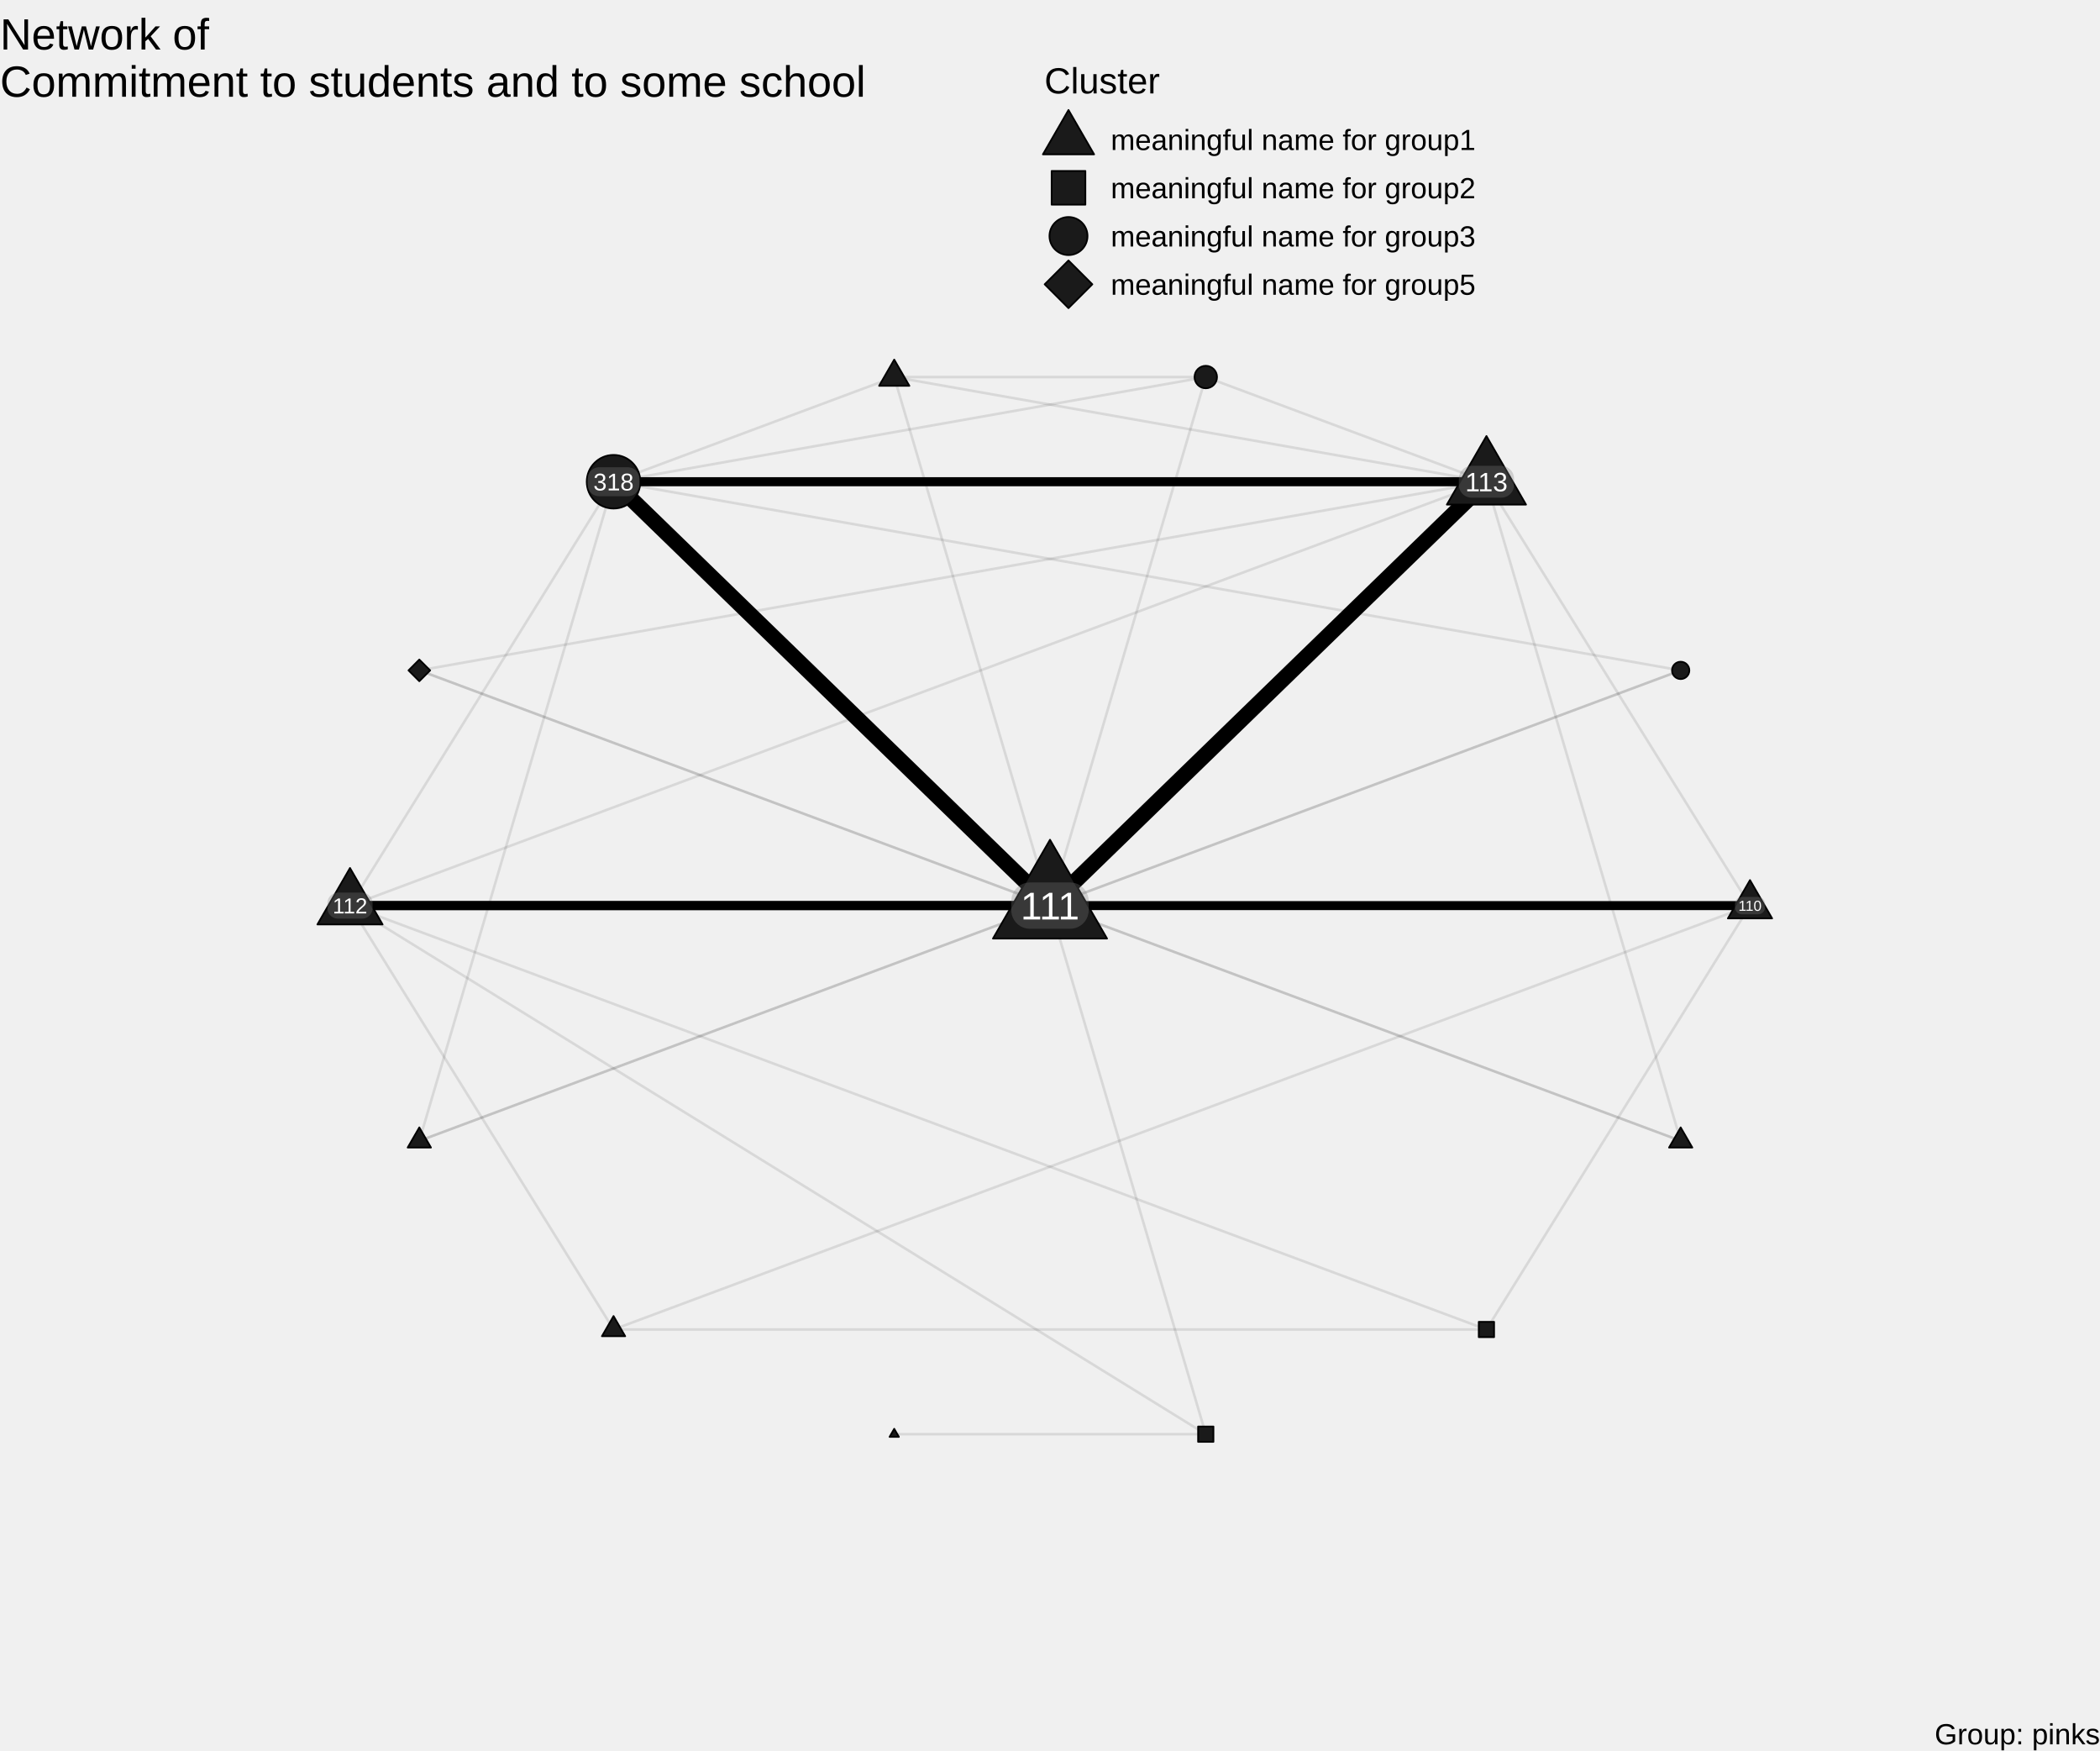
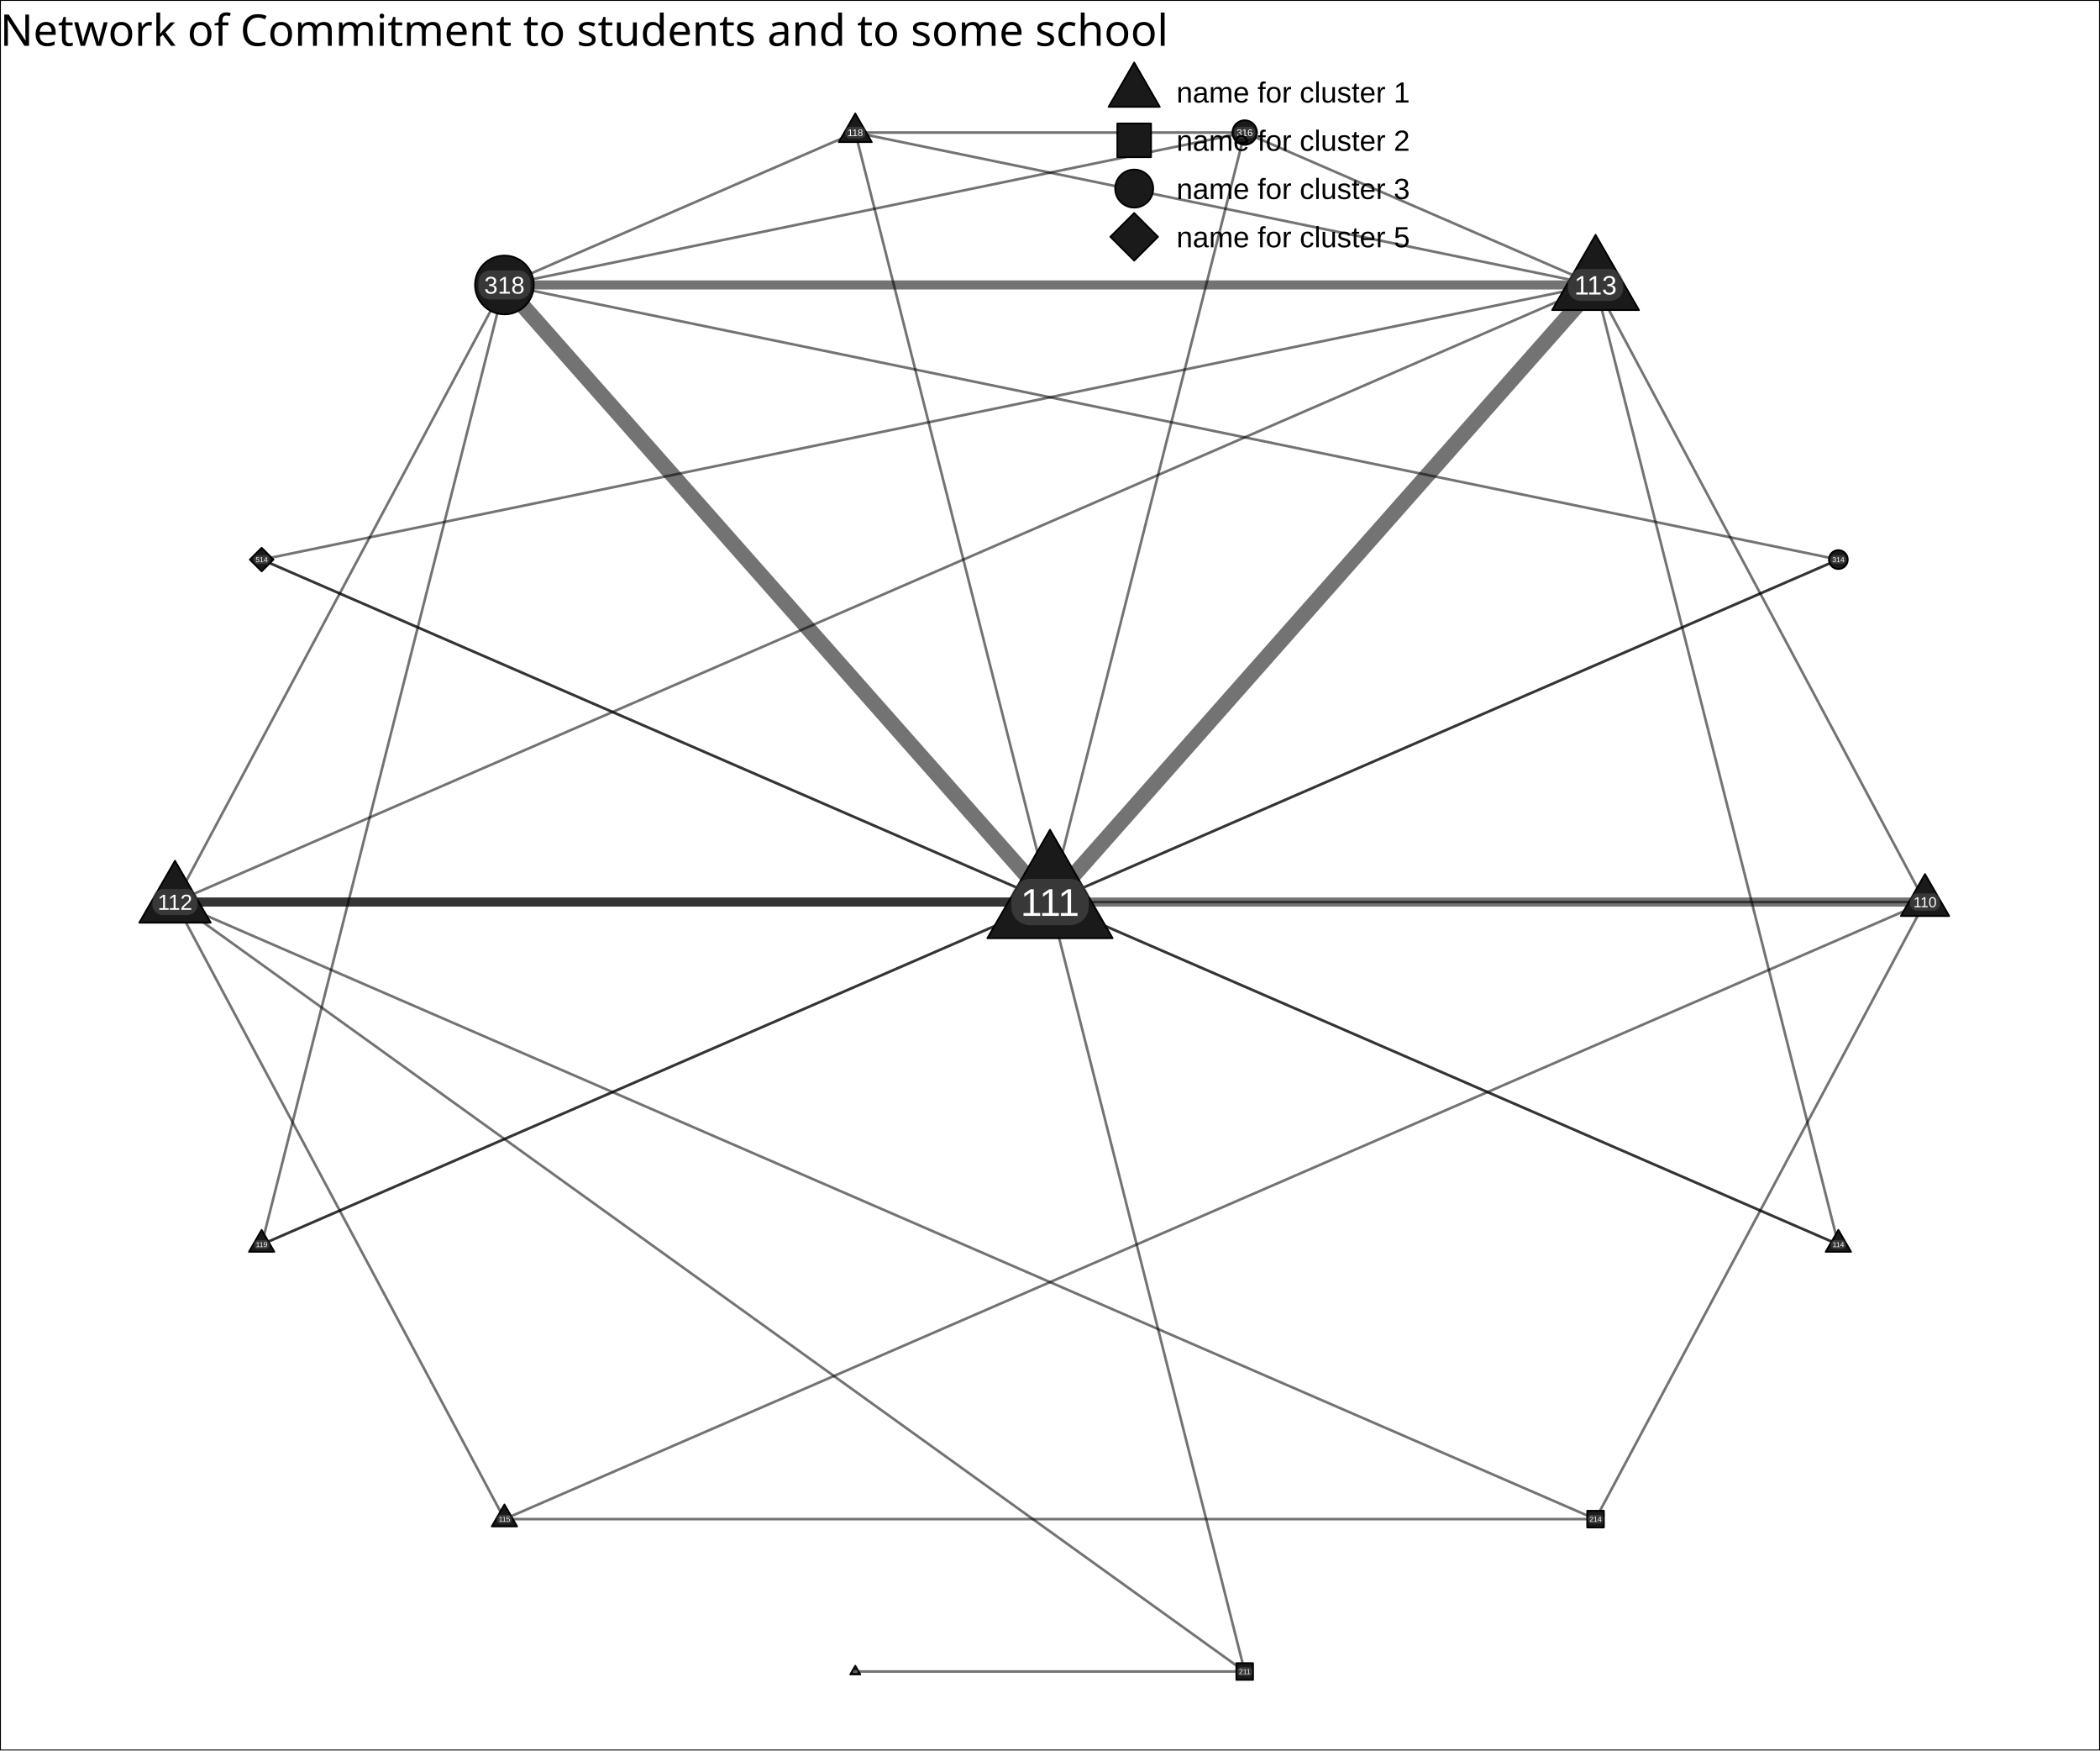
<svg xmlns="http://www.w3.org/2000/svg" class="svglite" width="864.00pt" height="720.00pt" viewBox="0 0 864.00 720.00">
  <defs>
    <style type="text/css">
    .svglite line, .svglite polyline, .svglite polygon, .svglite path, .svglite rect, .svglite circle {
      fill: none;
      stroke: #000000;
      stroke-linecap: round;
      stroke-linejoin: round;
      stroke-miterlimit: 10.00;
    }
    .svglite text {
      white-space: pre;
    }
  </style>
  </defs>
-   <rect width="100%" height="100%" style="stroke: none; fill: none;" />
+   <rect width="100%" height="100%" style="stroke: none; fill: #FFFFFF;" />
  <defs>
    <clipPath id="cpMC4wMHw4NjQuMDB8MC4wMHw3MjAuMDA=">
      <rect x="0.00" y="0.00" width="864.00" height="720.00" />
    </clipPath>
  </defs>
  <g clip-path="url(#cpMC4wMHw4NjQuMDB8MC4wMHw3MjAuMDA=)">
- </g>
+     <rect x="0.00" y="0.00" width="864.00" height="720.00" style="stroke-width: 0.75; fill: #FFFFFF;" />
+   </g>
  <defs>
-     <clipPath id="cpMC4wMHw4NjQuMDB8NDMuNTl8NzAxLjQx">
-       <rect x="0.00" y="43.59" width="864.00" height="657.82" />
+     <clipPath id="cpMC4wMHw4NjQuMDB8MjIuMDZ8NzIwLjAw">
+       <rect x="0.00" y="22.06" width="864.00" height="697.94" />
    </clipPath>
  </defs>
-   <g clip-path="url(#cpMC4wMHw4NjQuMDB8NDMuNTl8NzAxLjQx)">
-     <line x1="720.00" y1="372.50" x2="432.00" y2="372.50" style="stroke-width: 1.07; stroke: #000000; stroke-opacity: 0.10;" />
-     <line x1="720.00" y1="372.50" x2="144.00" y2="372.50" style="stroke-width: 3.73;" />
-     <line x1="720.00" y1="372.50" x2="611.57" y2="198.15" style="stroke-width: 1.07; stroke: #000000; stroke-opacity: 0.10;" />
-     <line x1="720.00" y1="372.50" x2="252.43" y2="546.85" style="stroke-width: 1.07; stroke: #000000; stroke-opacity: 0.10;" />
-     <line x1="720.00" y1="372.50" x2="611.57" y2="546.85" style="stroke-width: 1.07; stroke: #000000; stroke-opacity: 0.10;" />
-     <line x1="432.00" y1="372.50" x2="144.00" y2="372.50" style="stroke-width: 3.73;" />
-     <line x1="432.00" y1="372.50" x2="611.57" y2="198.15" style="stroke-width: 6.40;" />
-     <line x1="432.00" y1="372.50" x2="691.48" y2="469.26" style="stroke-width: 1.07; stroke: #000000; stroke-opacity: 0.10;" />
-     <line x1="432.00" y1="372.50" x2="367.91" y2="155.09" style="stroke-width: 1.07; stroke: #000000; stroke-opacity: 0.10;" />
-     <line x1="432.00" y1="372.50" x2="172.52" y2="469.26" style="stroke-width: 1.07; stroke: #000000; stroke-opacity: 0.10;" />
-     <line x1="432.00" y1="372.50" x2="496.09" y2="589.91" style="stroke-width: 1.07; stroke: #000000; stroke-opacity: 0.10;" />
-     <line x1="432.00" y1="372.50" x2="691.48" y2="275.75" style="stroke-width: 1.07; stroke: #000000; stroke-opacity: 0.10;" />
-     <line x1="432.00" y1="372.50" x2="496.09" y2="155.09" style="stroke-width: 1.07; stroke: #000000; stroke-opacity: 0.10;" />
-     <line x1="432.00" y1="372.50" x2="252.43" y2="198.15" style="stroke-width: 6.40;" />
-     <line x1="432.00" y1="372.50" x2="172.52" y2="275.75" style="stroke-width: 1.07; stroke: #000000; stroke-opacity: 0.10;" />
-     <line x1="144.00" y1="372.50" x2="611.57" y2="198.15" style="stroke-width: 1.07; stroke: #000000; stroke-opacity: 0.10;" />
-     <line x1="144.00" y1="372.50" x2="252.43" y2="546.85" style="stroke-width: 1.07; stroke: #000000; stroke-opacity: 0.10;" />
-     <line x1="144.00" y1="372.50" x2="496.09" y2="589.91" style="stroke-width: 1.07; stroke: #000000; stroke-opacity: 0.10;" />
-     <line x1="144.00" y1="372.50" x2="611.57" y2="546.85" style="stroke-width: 1.07; stroke: #000000; stroke-opacity: 0.10;" />
-     <line x1="144.00" y1="372.50" x2="252.43" y2="198.15" style="stroke-width: 1.07; stroke: #000000; stroke-opacity: 0.10;" />
-     <line x1="611.57" y1="198.15" x2="691.48" y2="469.26" style="stroke-width: 1.07; stroke: #000000; stroke-opacity: 0.10;" />
-     <line x1="611.57" y1="198.15" x2="367.91" y2="155.09" style="stroke-width: 1.07; stroke: #000000; stroke-opacity: 0.10;" />
-     <line x1="611.57" y1="198.15" x2="496.09" y2="155.09" style="stroke-width: 1.07; stroke: #000000; stroke-opacity: 0.10;" />
-     <line x1="611.57" y1="198.15" x2="252.43" y2="198.15" style="stroke-width: 3.73;" />
-     <line x1="611.57" y1="198.15" x2="172.52" y2="275.75" style="stroke-width: 1.07; stroke: #000000; stroke-opacity: 0.10;" />
-     <line x1="691.48" y1="469.26" x2="172.52" y2="275.75" style="stroke-width: 1.07; stroke: #000000; stroke-opacity: 0.10;" />
-     <line x1="252.43" y1="546.85" x2="611.57" y2="546.85" style="stroke-width: 1.07; stroke: #000000; stroke-opacity: 0.10;" />
-     <line x1="367.91" y1="155.09" x2="496.09" y2="155.09" style="stroke-width: 1.07; stroke: #000000; stroke-opacity: 0.10;" />
-     <line x1="367.91" y1="155.09" x2="252.43" y2="198.15" style="stroke-width: 1.07; stroke: #000000; stroke-opacity: 0.10;" />
-     <line x1="172.52" y1="469.26" x2="691.48" y2="275.75" style="stroke-width: 1.07; stroke: #000000; stroke-opacity: 0.10;" />
-     <line x1="172.52" y1="469.26" x2="252.43" y2="198.15" style="stroke-width: 1.07; stroke: #000000; stroke-opacity: 0.10;" />
-     <line x1="367.91" y1="589.91" x2="496.09" y2="589.91" style="stroke-width: 1.07; stroke: #000000; stroke-opacity: 0.10;" />
-     <line x1="691.48" y1="275.75" x2="252.43" y2="198.15" style="stroke-width: 1.07; stroke: #000000; stroke-opacity: 0.10;" />
-     <line x1="496.09" y1="155.09" x2="252.43" y2="198.15" style="stroke-width: 1.07; stroke: #000000; stroke-opacity: 0.10;" />
-     <polygon points="720.00,362.00 729.10,377.76 710.90,377.76 " style="stroke-width: 0.71; fill: #1A1A1A;" />
-     <polygon points="432.00,345.40 455.47,386.05 408.53,386.05 " style="stroke-width: 0.71; fill: #1A1A1A;" />
-     <polygon points="144.00,357.02 157.41,380.25 130.59,380.25 " style="stroke-width: 0.71; fill: #1A1A1A;" />
-     <polygon points="611.57,179.35 627.85,207.56 595.28,207.56 " style="stroke-width: 0.71; fill: #1A1A1A;" />
-     <polygon points="691.48,463.73 696.27,472.02 686.69,472.02 " style="stroke-width: 0.71; fill: #1A1A1A;" />
-     <polygon points="252.43,541.32 257.22,549.62 247.65,549.62 " style="stroke-width: 0.71; fill: #1A1A1A;" />
-     <polygon points="367.91,147.91 374.14,158.69 361.69,158.69 " style="stroke-width: 0.71; fill: #1A1A1A;" />
-     <polygon points="172.52,463.73 177.31,472.02 167.73,472.02 " style="stroke-width: 0.71; fill: #1A1A1A;" />
-     <polygon points="367.91,587.70 369.83,591.02 366.00,591.02 " style="stroke-width: 0.71; fill: #1A1A1A;" />
-     <rect x="492.94" y="586.76" width="6.30" height="6.30" style="stroke-width: 0.71; fill: #1A1A1A;" />
-     <rect x="608.41" y="543.70" width="6.30" height="6.30" style="stroke-width: 0.71; fill: #1A1A1A;" />
-     <circle cx="691.48" cy="275.75" r="3.56" style="stroke-width: 0.71; fill: #1A1A1A;" />
-     <circle cx="496.09" cy="155.09" r="4.62" style="stroke-width: 0.71; fill: #1A1A1A;" />
-     <circle cx="252.43" cy="198.15" r="11.02" style="stroke-width: 0.71; fill: #1A1A1A;" />
-     <polygon points="172.52,280.20 176.98,275.75 172.52,271.29 168.07,275.75 " style="stroke-width: 0.71; fill: #1A1A1A;" />
-     <polygon points="716.68,376.08 723.32,376.08 723.21,376.07 723.67,376.05 724.12,375.96 724.55,375.80 724.95,375.57 725.31,375.28 725.61,374.93 725.86,374.54 726.04,374.12 726.15,373.67 726.19,373.21 726.19,373.21 726.19,371.80 726.19,371.80 726.15,371.34 726.04,370.89 725.86,370.47 725.61,370.08 725.31,369.73 724.95,369.44 724.55,369.21 724.12,369.04 723.67,368.95 723.32,368.93 716.68,368.93 717.02,368.95 716.56,368.93 716.10,368.99 715.66,369.12 715.24,369.31 714.86,369.58 714.53,369.90 714.25,370.27 714.04,370.67 713.89,371.11 713.82,371.57 713.81,371.80 713.81,373.21 713.82,372.98 713.82,373.44 713.89,373.89 714.04,374.33 714.25,374.74 714.53,375.11 714.86,375.43 715.24,375.69 715.66,375.89 716.10,376.02 716.56,376.07 " style="stroke-width: 0.00; stroke: #FFFFFF; fill: #7F7F7F; fill-opacity: 0.30;" />
-     <text x="720.00" y="374.64" text-anchor="middle" style="font-size: 5.98px;fill: #FFFFFF; font-family: &quot;Arial&quot;;" textLength="9.51px" lengthAdjust="spacingAndGlyphs">110</text>
-     <polygon points="423.72,382.03 440.28,382.03 439.97,382.02 441.20,381.97 442.41,381.72 443.56,381.29 444.62,380.67 445.58,379.89 446.39,378.97 447.05,377.93 447.53,376.80 447.83,375.60 447.93,374.38 447.93,374.38 447.93,370.63 447.93,370.63 447.83,369.40 447.53,368.21 447.05,367.07 446.39,366.03 445.58,365.11 444.62,364.33 443.56,363.72 442.41,363.28 441.20,363.04 440.28,362.98 423.72,362.98 424.64,363.04 423.41,362.99 422.19,363.13 421.01,363.48 419.90,364.00 418.88,364.70 418.00,365.56 417.26,366.54 416.68,367.63 416.29,368.80 416.10,370.01 416.07,370.63 416.07,374.38 416.10,373.76 416.10,374.99 416.29,376.21 416.68,377.38 417.26,378.47 418.00,379.45 418.88,380.30 419.90,381.00 421.01,381.53 422.19,381.87 423.41,382.02 " style="stroke-width: 0.00; stroke: #FFFFFF; fill: #7F7F7F; fill-opacity: 0.30;" />
-     <text x="432.00" y="378.20" text-anchor="middle" style="font-size: 15.93px;fill: #FFFFFF; font-family: &quot;Arial&quot;;" textLength="24.21px" lengthAdjust="spacingAndGlyphs">111</text>
-     <polygon points="139.02,377.86 148.98,377.86 148.81,377.85 149.50,377.83 150.18,377.69 150.82,377.44 151.42,377.10 151.96,376.66 152.42,376.14 152.79,375.56 153.06,374.92 153.23,374.25 153.28,373.56 153.28,373.56 153.28,371.45 153.28,371.45 153.23,370.76 153.06,370.09 152.79,369.45 152.42,368.87 151.96,368.35 151.42,367.91 150.82,367.56 150.18,367.32 149.50,367.18 148.98,367.15 139.02,367.15 139.54,367.18 138.85,367.15 138.16,367.23 137.49,367.43 136.87,367.72 136.30,368.12 135.80,368.60 135.38,369.15 135.06,369.76 134.84,370.42 134.73,371.10 134.72,371.45 134.72,373.56 134.73,373.21 134.73,373.90 134.84,374.59 135.06,375.24 135.38,375.86 135.80,376.41 136.30,376.89 136.87,377.28 137.49,377.58 138.16,377.77 138.85,377.85 " style="stroke-width: 0.00; stroke: #FFFFFF; fill: #7F7F7F; fill-opacity: 0.30;" />
-     <text x="144.00" y="375.71" text-anchor="middle" style="font-size: 8.96px;fill: #FFFFFF; font-family: &quot;Arial&quot;;" textLength="14.26px" lengthAdjust="spacingAndGlyphs">112</text>
-     <polygon points="605.46,204.70 617.67,204.70 617.45,204.70 618.30,204.67 619.13,204.50 619.92,204.20 620.65,203.77 621.31,203.24 621.87,202.60 622.32,201.89 622.65,201.11 622.86,200.29 622.92,199.45 622.92,199.45 622.92,196.86 622.92,196.86 622.86,196.02 622.65,195.20 622.32,194.42 621.87,193.70 621.31,193.07 620.65,192.54 619.92,192.11 619.13,191.81 618.30,191.64 617.67,191.61 605.46,191.61 606.10,191.64 605.25,191.61 604.41,191.71 603.60,191.95 602.84,192.31 602.14,192.79 601.53,193.38 601.02,194.05 600.63,194.80 600.36,195.60 600.22,196.44 600.21,196.86 600.21,199.45 600.22,199.02 600.22,199.87 600.36,200.70 600.63,201.51 601.02,202.26 601.53,202.93 602.14,203.52 602.84,204.00 603.60,204.36 604.41,204.60 605.25,204.70 " style="stroke-width: 0.00; stroke: #FFFFFF; fill: #7F7F7F; fill-opacity: 0.30;" />
-     <text x="611.57" y="202.08" text-anchor="middle" style="font-size: 10.95px;fill: #FFFFFF; font-family: &quot;Arial&quot;;" textLength="17.46px" lengthAdjust="spacingAndGlyphs">113</text>
-     <polygon points="246.52,204.11 258.35,204.11 258.16,204.10 258.93,204.07 259.68,203.92 260.40,203.65 261.07,203.26 261.66,202.78 262.17,202.20 262.58,201.55 262.88,200.84 263.07,200.10 263.13,199.33 263.13,199.33 263.13,196.98 263.13,196.98 263.07,196.21 262.88,195.47 262.58,194.76 262.17,194.11 261.66,193.53 261.07,193.05 260.40,192.66 259.68,192.39 258.93,192.24 258.35,192.20 246.52,192.20 247.10,192.24 246.33,192.20 245.56,192.30 244.82,192.51 244.13,192.84 243.50,193.28 242.94,193.81 242.48,194.43 242.12,195.11 241.88,195.84 241.76,196.60 241.74,196.98 241.74,199.33 241.76,198.94 241.76,199.71 241.88,200.47 242.12,201.20 242.48,201.88 242.94,202.50 243.50,203.03 244.13,203.47 244.82,203.80 245.56,204.01 246.33,204.10 " style="stroke-width: 0.00; stroke: #FFFFFF; fill: #7F7F7F; fill-opacity: 0.30;" />
-     <text x="252.43" y="201.72" text-anchor="middle" style="font-size: 9.96px;fill: #FFFFFF; font-family: &quot;Arial&quot;;" textLength="16.61px" lengthAdjust="spacingAndGlyphs">318</text>
+   <g clip-path="url(#cpMC4wMHw4NjQuMDB8MjIuMDZ8NzIwLjAw)">
+     <line x1="792.00" y1="371.03" x2="432.00" y2="371.03" style="stroke-width: 1.07; stroke: #000000; stroke-opacity: 0.55;" />
+     <line x1="792.00" y1="371.03" x2="72.00" y2="371.03" style="stroke-width: 3.73; stroke: #000000; stroke-opacity: 0.55;" />
+     <line x1="792.00" y1="371.03" x2="656.46" y2="117.21" style="stroke-width: 1.07; stroke: #000000; stroke-opacity: 0.55;" />
+     <line x1="792.00" y1="371.03" x2="207.54" y2="624.85" style="stroke-width: 1.07; stroke: #000000; stroke-opacity: 0.55;" />
+     <line x1="792.00" y1="371.03" x2="656.46" y2="624.85" style="stroke-width: 1.07; stroke: #000000; stroke-opacity: 0.55;" />
+     <line x1="432.00" y1="371.03" x2="72.00" y2="371.03" style="stroke-width: 3.73; stroke: #000000; stroke-opacity: 0.55;" />
+     <line x1="432.00" y1="371.03" x2="656.46" y2="117.21" style="stroke-width: 6.40; stroke: #000000; stroke-opacity: 0.55;" />
+     <line x1="432.00" y1="371.03" x2="756.35" y2="511.89" style="stroke-width: 1.07; stroke: #000000; stroke-opacity: 0.55;" />
+     <line x1="432.00" y1="371.03" x2="351.89" y2="54.52" style="stroke-width: 1.07; stroke: #000000; stroke-opacity: 0.55;" />
+     <line x1="432.00" y1="371.03" x2="107.65" y2="511.89" style="stroke-width: 1.07; stroke: #000000; stroke-opacity: 0.55;" />
+     <line x1="432.00" y1="371.03" x2="512.11" y2="687.54" style="stroke-width: 1.07; stroke: #000000; stroke-opacity: 0.55;" />
+     <line x1="432.00" y1="371.03" x2="756.35" y2="230.17" style="stroke-width: 1.07; stroke: #000000; stroke-opacity: 0.55;" />
+     <line x1="432.00" y1="371.03" x2="512.11" y2="54.52" style="stroke-width: 1.07; stroke: #000000; stroke-opacity: 0.55;" />
+     <line x1="432.00" y1="371.03" x2="207.54" y2="117.21" style="stroke-width: 6.40; stroke: #000000; stroke-opacity: 0.55;" />
+     <line x1="432.00" y1="371.03" x2="107.65" y2="230.17" style="stroke-width: 1.07; stroke: #000000; stroke-opacity: 0.55;" />
+     <line x1="72.00" y1="371.03" x2="656.46" y2="117.21" style="stroke-width: 1.07; stroke: #000000; stroke-opacity: 0.55;" />
+     <line x1="72.00" y1="371.03" x2="207.54" y2="624.85" style="stroke-width: 1.07; stroke: #000000; stroke-opacity: 0.55;" />
+     <line x1="72.00" y1="371.03" x2="512.11" y2="687.54" style="stroke-width: 1.07; stroke: #000000; stroke-opacity: 0.55;" />
+     <line x1="72.00" y1="371.03" x2="656.46" y2="624.85" style="stroke-width: 1.07; stroke: #000000; stroke-opacity: 0.55;" />
+     <line x1="72.00" y1="371.03" x2="207.54" y2="117.21" style="stroke-width: 1.07; stroke: #000000; stroke-opacity: 0.55;" />
+     <line x1="656.46" y1="117.21" x2="756.35" y2="511.89" style="stroke-width: 1.07; stroke: #000000; stroke-opacity: 0.55;" />
+     <line x1="656.46" y1="117.21" x2="351.89" y2="54.52" style="stroke-width: 1.07; stroke: #000000; stroke-opacity: 0.55;" />
+     <line x1="656.46" y1="117.21" x2="512.11" y2="54.52" style="stroke-width: 1.07; stroke: #000000; stroke-opacity: 0.55;" />
+     <line x1="656.46" y1="117.21" x2="207.54" y2="117.21" style="stroke-width: 3.73; stroke: #000000; stroke-opacity: 0.55;" />
+     <line x1="656.46" y1="117.21" x2="107.65" y2="230.17" style="stroke-width: 1.07; stroke: #000000; stroke-opacity: 0.55;" />
+     <line x1="756.35" y1="511.89" x2="107.65" y2="230.17" style="stroke-width: 1.07; stroke: #000000; stroke-opacity: 0.55;" />
+     <line x1="207.54" y1="624.85" x2="656.46" y2="624.85" style="stroke-width: 1.07; stroke: #000000; stroke-opacity: 0.55;" />
+     <line x1="351.89" y1="54.52" x2="512.11" y2="54.52" style="stroke-width: 1.07; stroke: #000000; stroke-opacity: 0.55;" />
+     <line x1="351.89" y1="54.52" x2="207.54" y2="117.21" style="stroke-width: 1.07; stroke: #000000; stroke-opacity: 0.55;" />
+     <line x1="107.65" y1="511.89" x2="756.35" y2="230.17" style="stroke-width: 1.07; stroke: #000000; stroke-opacity: 0.55;" />
+     <line x1="107.65" y1="511.89" x2="207.54" y2="117.21" style="stroke-width: 1.07; stroke: #000000; stroke-opacity: 0.55;" />
+     <line x1="351.89" y1="687.54" x2="512.11" y2="687.54" style="stroke-width: 1.07; stroke: #000000; stroke-opacity: 0.55;" />
+     <line x1="756.35" y1="230.17" x2="207.54" y2="117.21" style="stroke-width: 1.07; stroke: #000000; stroke-opacity: 0.55;" />
+     <line x1="512.11" y1="54.52" x2="207.54" y2="117.21" style="stroke-width: 1.07; stroke: #000000; stroke-opacity: 0.55;" />
+     <polygon points="792.00,359.53 801.96,376.78 782.04,376.78 " style="stroke-width: 0.71; fill: #1A1A1A;" />
+     <polygon points="432.00,341.28 457.77,385.91 406.23,385.91 " style="stroke-width: 0.71; fill: #1A1A1A;" />
+     <polygon points="72.00,354.05 86.70,379.52 57.30,379.52 " style="stroke-width: 0.71; fill: #1A1A1A;" />
+     <polygon points="656.46,96.58 674.32,127.53 638.59,127.53 " style="stroke-width: 0.71; fill: #1A1A1A;" />
+     <polygon points="756.35,505.86 761.57,514.90 751.13,514.90 " style="stroke-width: 0.71; fill: #1A1A1A;" />
+     <polygon points="207.54,618.82 212.76,627.86 202.32,627.86 " style="stroke-width: 0.71; fill: #1A1A1A;" />
+     <polygon points="351.89,46.67 358.69,58.45 345.09,58.45 " style="stroke-width: 0.71; fill: #1A1A1A;" />
+     <polygon points="107.65,505.86 112.87,514.90 102.43,514.90 " style="stroke-width: 0.71; fill: #1A1A1A;" />
+     <polygon points="351.89,685.16 353.95,688.72 349.83,688.72 " style="stroke-width: 0.71; fill: #1A1A1A;" />
+     <rect x="508.67" y="684.10" width="6.87" height="6.87" style="stroke-width: 0.71; fill: #1A1A1A;" />
+     <rect x="653.02" y="621.41" width="6.87" height="6.87" style="stroke-width: 0.71; fill: #1A1A1A;" />
+     <circle cx="756.35" cy="230.17" r="3.88" style="stroke-width: 0.71; fill: #1A1A1A;" />
+     <circle cx="512.11" cy="54.52" r="5.05" style="stroke-width: 0.71; fill: #1A1A1A;" />
+     <circle cx="207.54" cy="117.21" r="12.09" style="stroke-width: 0.71; fill: #1A1A1A;" />
+     <polygon points="107.65,235.03 112.51,230.17 107.65,225.31 102.79,230.17 " style="stroke-width: 0.71; fill: #1A1A1A;" />
+     <polygon points="788.68,374.60 795.32,374.60 795.21,374.60 795.67,374.58 796.12,374.49 796.55,374.33 796.95,374.09 797.31,373.80 797.61,373.46 797.86,373.07 798.04,372.64 798.15,372.19 798.19,371.73 798.19,371.73 798.19,370.33 798.19,370.33 798.15,369.87 798.04,369.42 797.86,368.99 797.61,368.60 797.31,368.26 796.95,367.96 796.55,367.73 796.12,367.57 795.67,367.48 795.32,367.46 788.68,367.46 789.02,367.48 788.56,367.46 788.10,367.52 787.66,367.64 787.24,367.84 786.86,368.10 786.53,368.42 786.25,368.79 786.04,369.20 785.89,369.64 785.82,370.09 785.81,370.33 785.81,371.73 785.82,371.50 785.82,371.96 785.89,372.42 786.04,372.86 786.25,373.27 786.53,373.64 786.86,373.96 787.24,374.22 787.66,374.42 788.10,374.54 788.56,374.60 " style="stroke-width: 0.00; stroke: #FFFFFF; fill: #7F7F7F; fill-opacity: 0.30;" />
+     <text x="792.00" y="373.17" text-anchor="middle" style="font-size: 5.98px;fill: #FFFFFF; font-family: &quot;Arial&quot;;" textLength="9.51px" lengthAdjust="spacingAndGlyphs">110</text>
+     <polygon points="423.72,380.55 440.28,380.55 439.97,380.55 441.20,380.50 442.41,380.25 443.56,379.81 444.62,379.20 445.58,378.42 446.39,377.50 447.05,376.46 447.53,375.33 447.83,374.13 447.93,372.90 447.93,372.90 447.93,369.15 447.93,369.15 447.83,367.93 447.53,366.73 447.05,365.60 446.39,364.56 445.58,363.64 444.62,362.86 443.56,362.25 442.41,361.81 441.20,361.56 440.28,361.51 423.72,361.51 424.64,361.56 423.41,361.51 422.19,361.66 421.01,362.00 419.90,362.53 418.88,363.23 418.00,364.08 417.26,365.07 416.68,366.16 416.29,367.32 416.10,368.54 416.07,369.15 416.07,372.90 416.10,372.29 416.10,373.52 416.29,374.73 416.68,375.90 417.26,376.99 418.00,377.98 418.88,378.83 419.90,379.53 421.01,380.06 422.19,380.40 423.41,380.55 " style="stroke-width: 0.00; stroke: #FFFFFF; fill: #7F7F7F; fill-opacity: 0.30;" />
+     <text x="432.00" y="376.73" text-anchor="middle" style="font-size: 15.93px;fill: #FFFFFF; font-family: &quot;Arial&quot;;" textLength="24.21px" lengthAdjust="spacingAndGlyphs">111</text>
+     <polygon points="67.02,376.38 76.98,376.38 76.81,376.38 77.50,376.35 78.18,376.21 78.82,375.97 79.42,375.62 79.96,375.19 80.42,374.67 80.79,374.08 81.06,373.44 81.23,372.77 81.28,372.08 81.28,372.08 81.28,369.98 81.28,369.98 81.23,369.29 81.06,368.61 80.79,367.98 80.42,367.39 79.96,366.87 79.42,366.44 78.82,366.09 78.18,365.84 77.50,365.71 76.98,365.67 67.02,365.67 67.54,365.71 66.85,365.68 66.16,365.76 65.49,365.95 64.87,366.25 64.30,366.64 63.80,367.12 63.38,367.68 63.06,368.29 62.84,368.95 62.73,369.63 62.72,369.98 62.72,372.08 62.73,371.74 62.73,372.43 62.84,373.11 63.06,373.77 63.38,374.38 63.80,374.94 64.30,375.41 64.87,375.81 65.49,376.11 66.16,376.30 66.85,376.38 " style="stroke-width: 0.00; stroke: #FFFFFF; fill: #7F7F7F; fill-opacity: 0.30;" />
+     <text x="72.00" y="374.23" text-anchor="middle" style="font-size: 8.96px;fill: #FFFFFF; font-family: &quot;Arial&quot;;" textLength="14.26px" lengthAdjust="spacingAndGlyphs">112</text>
+     <polygon points="650.36,123.76 662.56,123.76 662.35,123.76 663.19,123.72 664.02,123.55 664.81,123.25 665.54,122.83 666.20,122.30 666.76,121.66 667.21,120.95 667.54,120.17 667.75,119.35 667.82,118.50 667.82,118.50 667.82,115.92 667.82,115.92 667.75,115.08 667.54,114.26 667.21,113.48 666.76,112.76 666.20,112.13 665.54,111.59 664.81,111.17 664.02,110.87 663.19,110.70 662.56,110.66 650.36,110.66 650.99,110.70 650.14,110.67 649.30,110.77 648.49,111.00 647.73,111.37 647.03,111.85 646.42,112.43 645.91,113.11 645.52,113.86 645.25,114.66 645.11,115.50 645.10,115.92 645.10,118.50 645.11,118.08 645.11,118.93 645.25,119.76 645.52,120.56 645.91,121.31 646.42,121.99 647.03,122.58 647.73,123.06 648.49,123.42 649.30,123.65 650.14,123.76 " style="stroke-width: 0.00; stroke: #FFFFFF; fill: #7F7F7F; fill-opacity: 0.30;" />
+     <text x="656.46" y="121.13" text-anchor="middle" style="font-size: 10.95px;fill: #FFFFFF; font-family: &quot;Arial&quot;;" textLength="17.46px" lengthAdjust="spacingAndGlyphs">113</text>
+     <polygon points="754.68,513.67 758.01,513.67 757.96,513.67 758.19,513.66 758.41,513.62 758.63,513.54 758.83,513.42 759.01,513.27 759.16,513.10 759.28,512.91 759.38,512.69 759.43,512.47 759.45,512.24 759.45,512.24 759.45,511.54 759.45,511.54 759.43,511.31 759.38,511.08 759.28,510.87 759.16,510.67 759.01,510.50 758.83,510.36 758.63,510.24 758.41,510.16 758.19,510.11 758.01,510.10 754.68,510.10 754.86,510.11 754.62,510.10 754.40,510.13 754.17,510.19 753.97,510.29 753.78,510.42 753.61,510.58 753.47,510.77 753.36,510.97 753.29,511.19 753.25,511.42 753.25,511.54 753.25,512.24 753.25,512.12 753.25,512.36 753.29,512.58 753.36,512.80 753.47,513.01 753.61,513.19 753.78,513.35 753.97,513.48 754.17,513.58 754.40,513.65 754.62,513.67 " style="stroke-width: 0.00; stroke: #FFFFFF; fill: #7F7F7F; fill-opacity: 0.30;" />
+     <text x="756.35" y="512.96" text-anchor="middle" style="font-size: 2.99px;fill: #FFFFFF; font-family: &quot;Arial&quot;;" textLength="4.77px" lengthAdjust="spacingAndGlyphs">114</text>
+     <polygon points="205.88,626.63 209.21,626.63 209.15,626.63 209.38,626.62 209.61,626.58 209.82,626.50 210.02,626.38 210.20,626.23 210.36,626.06 210.48,625.87 210.57,625.65 210.63,625.43 210.64,625.20 210.64,625.20 210.64,624.50 210.64,624.50 210.63,624.27 210.57,624.04 210.48,623.83 210.36,623.63 210.20,623.46 210.02,623.32 209.82,623.20 209.61,623.12 209.38,623.07 209.21,623.06 205.88,623.06 206.05,623.07 205.82,623.06 205.59,623.09 205.37,623.15 205.16,623.25 204.97,623.38 204.80,623.54 204.67,623.73 204.56,623.93 204.49,624.15 204.45,624.38 204.44,624.50 204.44,625.20 204.45,625.08 204.45,625.32 204.49,625.54 204.56,625.76 204.67,625.97 204.80,626.15 204.97,626.31 205.16,626.44 205.37,626.54 205.59,626.60 205.82,626.63 " style="stroke-width: 0.00; stroke: #FFFFFF; fill: #7F7F7F; fill-opacity: 0.30;" />
+     <text x="207.54" y="625.92" text-anchor="middle" style="font-size: 2.99px;fill: #FFFFFF; font-family: &quot;Arial&quot;;" textLength="4.77px" lengthAdjust="spacingAndGlyphs">115</text>
+     <polygon points="349.69,56.90 354.09,56.90 354.02,56.90 354.32,56.89 354.63,56.83 354.91,56.72 355.18,56.56 355.42,56.37 355.62,56.14 355.79,55.88 355.91,55.60 355.98,55.30 356.01,54.99 356.01,54.99 356.01,54.06 356.01,54.06 355.98,53.75 355.91,53.45 355.79,53.17 355.62,52.91 355.42,52.68 355.18,52.48 354.91,52.33 354.63,52.22 354.32,52.16 354.09,52.15 349.69,52.15 349.92,52.16 349.61,52.15 349.31,52.18 349.01,52.27 348.74,52.40 348.48,52.58 348.26,52.79 348.08,53.04 347.93,53.31 347.83,53.60 347.79,53.90 347.78,54.06 347.78,54.99 347.79,54.84 347.79,55.14 347.83,55.45 347.93,55.74 348.08,56.01 348.26,56.26 348.48,56.47 348.74,56.65 349.01,56.78 349.31,56.86 349.61,56.90 " style="stroke-width: 0.00; stroke: #FFFFFF; fill: #7F7F7F; fill-opacity: 0.30;" />
+     <text x="351.89" y="55.95" text-anchor="middle" style="font-size: 3.98px;fill: #FFFFFF; font-family: &quot;Arial&quot;;" textLength="6.31px" lengthAdjust="spacingAndGlyphs">118</text>
+     <polygon points="105.99,513.67 109.32,513.67 109.26,513.67 109.49,513.66 109.72,513.62 109.93,513.54 110.13,513.42 110.31,513.27 110.46,513.10 110.59,512.91 110.68,512.69 110.73,512.47 110.75,512.24 110.75,512.24 110.75,511.54 110.75,511.54 110.73,511.31 110.68,511.08 110.59,510.87 110.46,510.67 110.31,510.50 110.13,510.36 109.93,510.24 109.72,510.16 109.49,510.11 109.32,510.10 105.99,510.10 106.16,510.11 105.93,510.10 105.70,510.13 105.48,510.19 105.27,510.29 105.08,510.42 104.91,510.58 104.77,510.77 104.67,510.97 104.59,511.19 104.56,511.42 104.55,511.54 104.55,512.24 104.56,512.12 104.56,512.36 104.59,512.58 104.67,512.80 104.77,513.01 104.91,513.19 105.08,513.35 105.27,513.48 105.48,513.58 105.70,513.65 105.93,513.67 " style="stroke-width: 0.00; stroke: #FFFFFF; fill: #7F7F7F; fill-opacity: 0.30;" />
+     <text x="107.65" y="512.96" text-anchor="middle" style="font-size: 2.99px;fill: #FFFFFF; font-family: &quot;Arial&quot;;" textLength="4.77px" lengthAdjust="spacingAndGlyphs">119</text>
+     <polygon points="351.30,688.13 352.49,688.13 352.47,688.13 352.54,688.13 352.62,688.12 352.69,688.09 352.76,688.05 352.82,688.00 352.87,687.94 352.91,687.88 352.94,687.81 352.96,687.73 352.96,687.66 352.96,687.66 352.96,687.41 352.96,687.41 352.96,687.34 352.94,687.26 352.91,687.19 352.87,687.13 352.82,687.07 352.76,687.02 352.69,686.98 352.62,686.96 352.54,686.94 352.49,686.94 351.30,686.94 351.36,686.94 351.28,686.94 351.20,686.95 351.13,686.97 351.06,687.00 351.00,687.04 350.94,687.10 350.90,687.16 350.86,687.23 350.84,687.30 350.82,687.38 350.82,687.41 350.82,687.66 350.82,687.62 350.82,687.69 350.84,687.77 350.86,687.84 350.90,687.91 350.94,687.97 351.00,688.03 351.06,688.07 351.13,688.10 351.20,688.12 351.28,688.13 " style="stroke-width: 0.00; stroke: #FFFFFF; fill: #7F7F7F; fill-opacity: 0.30;" />
+     <text x="351.89" y="687.90" text-anchor="middle" style="font-size: 1.00px;fill: #FFFFFF; font-family: &quot;Arial&quot;;" textLength="1.66px" lengthAdjust="spacingAndGlyphs">125</text>
+     <polygon points="510.44,689.32 513.77,689.32 513.72,689.32 513.95,689.31 514.17,689.27 514.39,689.18 514.59,689.07 514.77,688.92 514.92,688.75 515.04,688.55 515.13,688.34 515.19,688.12 515.21,687.89 515.21,687.89 515.21,687.18 515.21,687.18 515.19,686.95 515.13,686.73 515.04,686.52 514.92,686.32 514.77,686.15 514.59,686.00 514.39,685.89 514.17,685.81 513.95,685.76 513.77,685.75 510.44,685.75 510.61,685.76 510.38,685.75 510.15,685.78 509.93,685.84 509.72,685.94 509.53,686.07 509.37,686.23 509.23,686.42 509.12,686.62 509.05,686.84 509.01,687.07 509.01,687.18 509.01,687.89 509.01,687.77 509.01,688.00 509.05,688.23 509.12,688.45 509.23,688.65 509.37,688.84 509.53,689.00 509.72,689.13 509.93,689.23 510.15,689.29 510.38,689.32 " style="stroke-width: 0.00; stroke: #FFFFFF; fill: #7F7F7F; fill-opacity: 0.30;" />
+     <text x="512.11" y="688.60" text-anchor="middle" style="font-size: 2.99px;fill: #FFFFFF; font-family: &quot;Arial&quot;;" textLength="4.77px" lengthAdjust="spacingAndGlyphs">211</text>
+     <polygon points="654.68,626.63 658.23,626.63 658.18,626.63 658.41,626.62 658.63,626.58 658.85,626.50 659.05,626.38 659.23,626.23 659.38,626.06 659.50,625.87 659.59,625.65 659.65,625.43 659.67,625.20 659.67,625.20 659.67,624.50 659.67,624.50 659.65,624.27 659.59,624.04 659.50,623.83 659.38,623.63 659.23,623.46 659.05,623.32 658.85,623.20 658.63,623.12 658.41,623.07 658.23,623.06 654.68,623.06 654.85,623.07 654.62,623.06 654.39,623.09 654.17,623.15 653.96,623.25 653.77,623.38 653.61,623.54 653.47,623.73 653.36,623.93 653.29,624.15 653.25,624.38 653.24,624.50 653.24,625.20 653.25,625.08 653.25,625.32 653.29,625.54 653.36,625.76 653.47,625.97 653.61,626.15 653.77,626.31 653.96,626.44 654.17,626.54 654.39,626.60 654.62,626.63 " style="stroke-width: 0.00; stroke: #FFFFFF; fill: #7F7F7F; fill-opacity: 0.30;" />
+     <text x="656.46" y="625.92" text-anchor="middle" style="font-size: 2.99px;fill: #FFFFFF; font-family: &quot;Arial&quot;;" textLength="4.99px" lengthAdjust="spacingAndGlyphs">214</text>
+     <polygon points="754.57,231.96 758.13,231.96 758.07,231.96 758.30,231.95 758.53,231.90 758.74,231.82 758.94,231.70 759.12,231.56 759.27,231.38 759.40,231.19 759.49,230.98 759.54,230.75 759.56,230.52 759.56,230.52 759.56,229.82 759.56,229.82 759.54,229.59 759.49,229.36 759.40,229.15 759.27,228.96 759.12,228.78 758.94,228.64 758.74,228.52 758.53,228.44 758.30,228.40 758.13,228.39 754.57,228.39 754.74,228.40 754.51,228.39 754.28,228.41 754.06,228.48 753.85,228.58 753.66,228.71 753.50,228.87 753.36,229.05 753.25,229.26 753.18,229.48 753.14,229.70 753.14,229.82 753.14,230.52 753.14,230.41 753.14,230.64 753.18,230.87 753.25,231.09 753.36,231.29 753.50,231.47 753.66,231.63 753.85,231.77 754.06,231.86 754.28,231.93 754.51,231.96 " style="stroke-width: 0.00; stroke: #FFFFFF; fill: #7F7F7F; fill-opacity: 0.30;" />
+     <text x="756.35" y="231.24" text-anchor="middle" style="font-size: 2.99px;fill: #FFFFFF; font-family: &quot;Arial&quot;;" textLength="4.99px" lengthAdjust="spacingAndGlyphs">314</text>
+     <polygon points="509.76,56.90 514.46,56.90 514.38,56.90 514.69,56.89 514.99,56.83 515.28,56.72 515.54,56.56 515.78,56.37 515.98,56.14 516.15,55.88 516.27,55.60 516.34,55.30 516.37,54.99 516.37,54.99 516.37,54.06 516.37,54.06 516.34,53.75 516.27,53.45 516.15,53.17 515.98,52.91 515.78,52.68 515.54,52.48 515.28,52.33 514.99,52.22 514.69,52.16 514.46,52.15 509.76,52.15 509.99,52.16 509.68,52.15 509.38,52.18 509.08,52.27 508.80,52.40 508.55,52.58 508.33,52.79 508.14,53.04 508.00,53.31 507.90,53.60 507.85,53.90 507.85,54.06 507.85,54.99 507.85,54.84 507.85,55.14 507.90,55.45 508.00,55.74 508.14,56.01 508.33,56.26 508.55,56.47 508.80,56.65 509.08,56.78 509.38,56.86 509.68,56.90 " style="stroke-width: 0.00; stroke: #FFFFFF; fill: #7F7F7F; fill-opacity: 0.30;" />
+     <text x="512.11" y="55.95" text-anchor="middle" style="font-size: 3.98px;fill: #FFFFFF; font-family: &quot;Arial&quot;;" textLength="6.61px" lengthAdjust="spacingAndGlyphs">316</text>
+     <polygon points="201.63,123.17 213.46,123.17 213.27,123.16 214.04,123.13 214.79,122.98 215.51,122.70 216.17,122.32 216.77,121.83 217.28,121.26 217.69,120.61 217.99,119.90 218.18,119.15 218.24,118.39 218.24,118.39 218.24,116.04 218.24,116.04 218.18,115.27 217.99,114.52 217.69,113.82 217.28,113.17 216.77,112.59 216.17,112.10 215.51,111.72 214.79,111.45 214.04,111.29 213.46,111.26 201.63,111.26 202.20,111.29 201.44,111.26 200.67,111.35 199.93,111.57 199.24,111.90 198.61,112.33 198.05,112.87 197.59,113.48 197.23,114.16 196.99,114.89 196.86,115.65 196.85,116.04 196.85,118.39 196.86,118.00 196.86,118.77 196.99,119.53 197.23,120.26 197.59,120.94 198.05,121.56 198.61,122.09 199.24,122.53 199.93,122.85 200.67,123.07 201.44,123.16 " style="stroke-width: 0.00; stroke: #FFFFFF; fill: #7F7F7F; fill-opacity: 0.30;" />
+     <text x="207.54" y="120.78" text-anchor="middle" style="font-size: 9.96px;fill: #FFFFFF; font-family: &quot;Arial&quot;;" textLength="16.61px" lengthAdjust="spacingAndGlyphs">318</text>
+     <polygon points="105.87,231.96 109.43,231.96 109.37,231.96 109.60,231.95 109.83,231.90 110.04,231.82 110.24,231.70 110.42,231.56 110.58,231.38 110.70,231.19 110.79,230.98 110.84,230.75 110.86,230.52 110.86,230.52 110.86,229.82 110.86,229.82 110.84,229.59 110.79,229.36 110.70,229.15 110.58,228.96 110.42,228.78 110.24,228.64 110.04,228.52 109.83,228.44 109.60,228.40 109.43,228.39 105.87,228.39 106.05,228.40 105.82,228.39 105.59,228.41 105.36,228.48 105.16,228.58 104.97,228.71 104.80,228.87 104.66,229.05 104.55,229.26 104.48,229.48 104.44,229.70 104.44,229.82 104.44,230.52 104.44,230.41 104.44,230.64 104.48,230.87 104.55,231.09 104.66,231.29 104.80,231.47 104.97,231.63 105.16,231.77 105.36,231.86 105.59,231.93 105.82,231.96 " style="stroke-width: 0.00; stroke: #FFFFFF; fill: #7F7F7F; fill-opacity: 0.30;" />
+     <text x="107.65" y="231.24" text-anchor="middle" style="font-size: 2.99px;fill: #FFFFFF; font-family: &quot;Arial&quot;;" textLength="4.99px" lengthAdjust="spacingAndGlyphs">514</text>
  </g>
  <g clip-path="url(#cpMC4wMHw4NjQuMDB8MC4wMHw3MjAuMDA=)">
-     <text x="429.69" y="38.44" style="font-size: 15.00px; font-family: &quot;Arial&quot;;" textLength="47.51px" lengthAdjust="spacingAndGlyphs">Cluster</text>
-     <polygon points="439.61,45.24 450.15,63.49 429.08,63.49 " style="stroke-width: 0.71; fill: #1A1A1A;" />
-     <rect x="432.68" y="70.32" width="13.87" height="13.87" style="stroke-width: 0.71; fill: #1A1A1A;" />
-     <circle cx="439.61" cy="97.09" r="7.82" style="stroke-width: 0.71; fill: #1A1A1A;" />
-     <polygon points="439.61,126.74 449.42,116.94 439.61,107.13 429.81,116.94 " style="stroke-width: 0.71; fill: #1A1A1A;" />
-     <text x="457.00" y="61.71" style="font-size: 12.00px; font-family: &quot;Arial&quot;;" textLength="150.11px" lengthAdjust="spacingAndGlyphs">meaningful name for group1</text>
-     <text x="457.00" y="81.55" style="font-size: 12.00px; font-family: &quot;Arial&quot;;" textLength="150.11px" lengthAdjust="spacingAndGlyphs">meaningful name for group2</text>
-     <text x="457.00" y="101.39" style="font-size: 12.00px; font-family: &quot;Arial&quot;;" textLength="150.11px" lengthAdjust="spacingAndGlyphs">meaningful name for group3</text>
-     <text x="457.00" y="121.23" style="font-size: 12.00px; font-family: &quot;Arial&quot;;" textLength="150.11px" lengthAdjust="spacingAndGlyphs">meaningful name for group5</text>
-     <text x="0.00" y="20.36" style="font-size: 18.00px; font-family: &quot;Arial&quot;;" textLength="86.03px" lengthAdjust="spacingAndGlyphs">Network of</text>
-     <text x="0.00" y="39.80" style="font-size: 18.00px; font-family: &quot;Arial&quot;;" textLength="356.16px" lengthAdjust="spacingAndGlyphs">Commitment to students and to some school</text>
-     <text x="864.00" y="717.48" text-anchor="end" style="font-size: 12.00px; font-family: &quot;Arial&quot;;" textLength="68.05px" lengthAdjust="spacingAndGlyphs">Group: pinks</text>
+     <polygon points="466.64,25.71 477.17,43.96 456.10,43.96 " style="stroke-width: 0.71; fill: #1A1A1A;" />
+     <rect x="459.70" y="50.79" width="13.87" height="13.87" style="stroke-width: 0.71; fill: #1A1A1A;" />
+     <circle cx="466.64" cy="77.57" r="7.82" style="stroke-width: 0.71; fill: #1A1A1A;" />
+     <polygon points="466.64,107.21 476.44,97.41 466.64,87.60 456.83,97.41 " style="stroke-width: 0.71; fill: #1A1A1A;" />
+     <text x="484.03" y="42.18" style="font-size: 12.00px; font-family: &quot;Arial&quot;;" textLength="96.06px" lengthAdjust="spacingAndGlyphs">name for cluster 1</text>
+     <text x="484.03" y="62.02" style="font-size: 12.00px; font-family: &quot;Arial&quot;;" textLength="96.06px" lengthAdjust="spacingAndGlyphs">name for cluster 2</text>
+     <text x="484.03" y="81.86" style="font-size: 12.00px; font-family: &quot;Arial&quot;;" textLength="96.06px" lengthAdjust="spacingAndGlyphs">name for cluster 3</text>
+     <text x="484.03" y="101.71" style="font-size: 12.00px; font-family: &quot;Arial&quot;;" textLength="96.06px" lengthAdjust="spacingAndGlyphs">name for cluster 5</text>
+     <text x="0.00" y="18.85" style="font-size: 18.00px; font-family: &quot;Calibri&quot;;" textLength="416.87px" lengthAdjust="spacingAndGlyphs">Network of Commitment to students and to some school</text>
  </g>
</svg>
